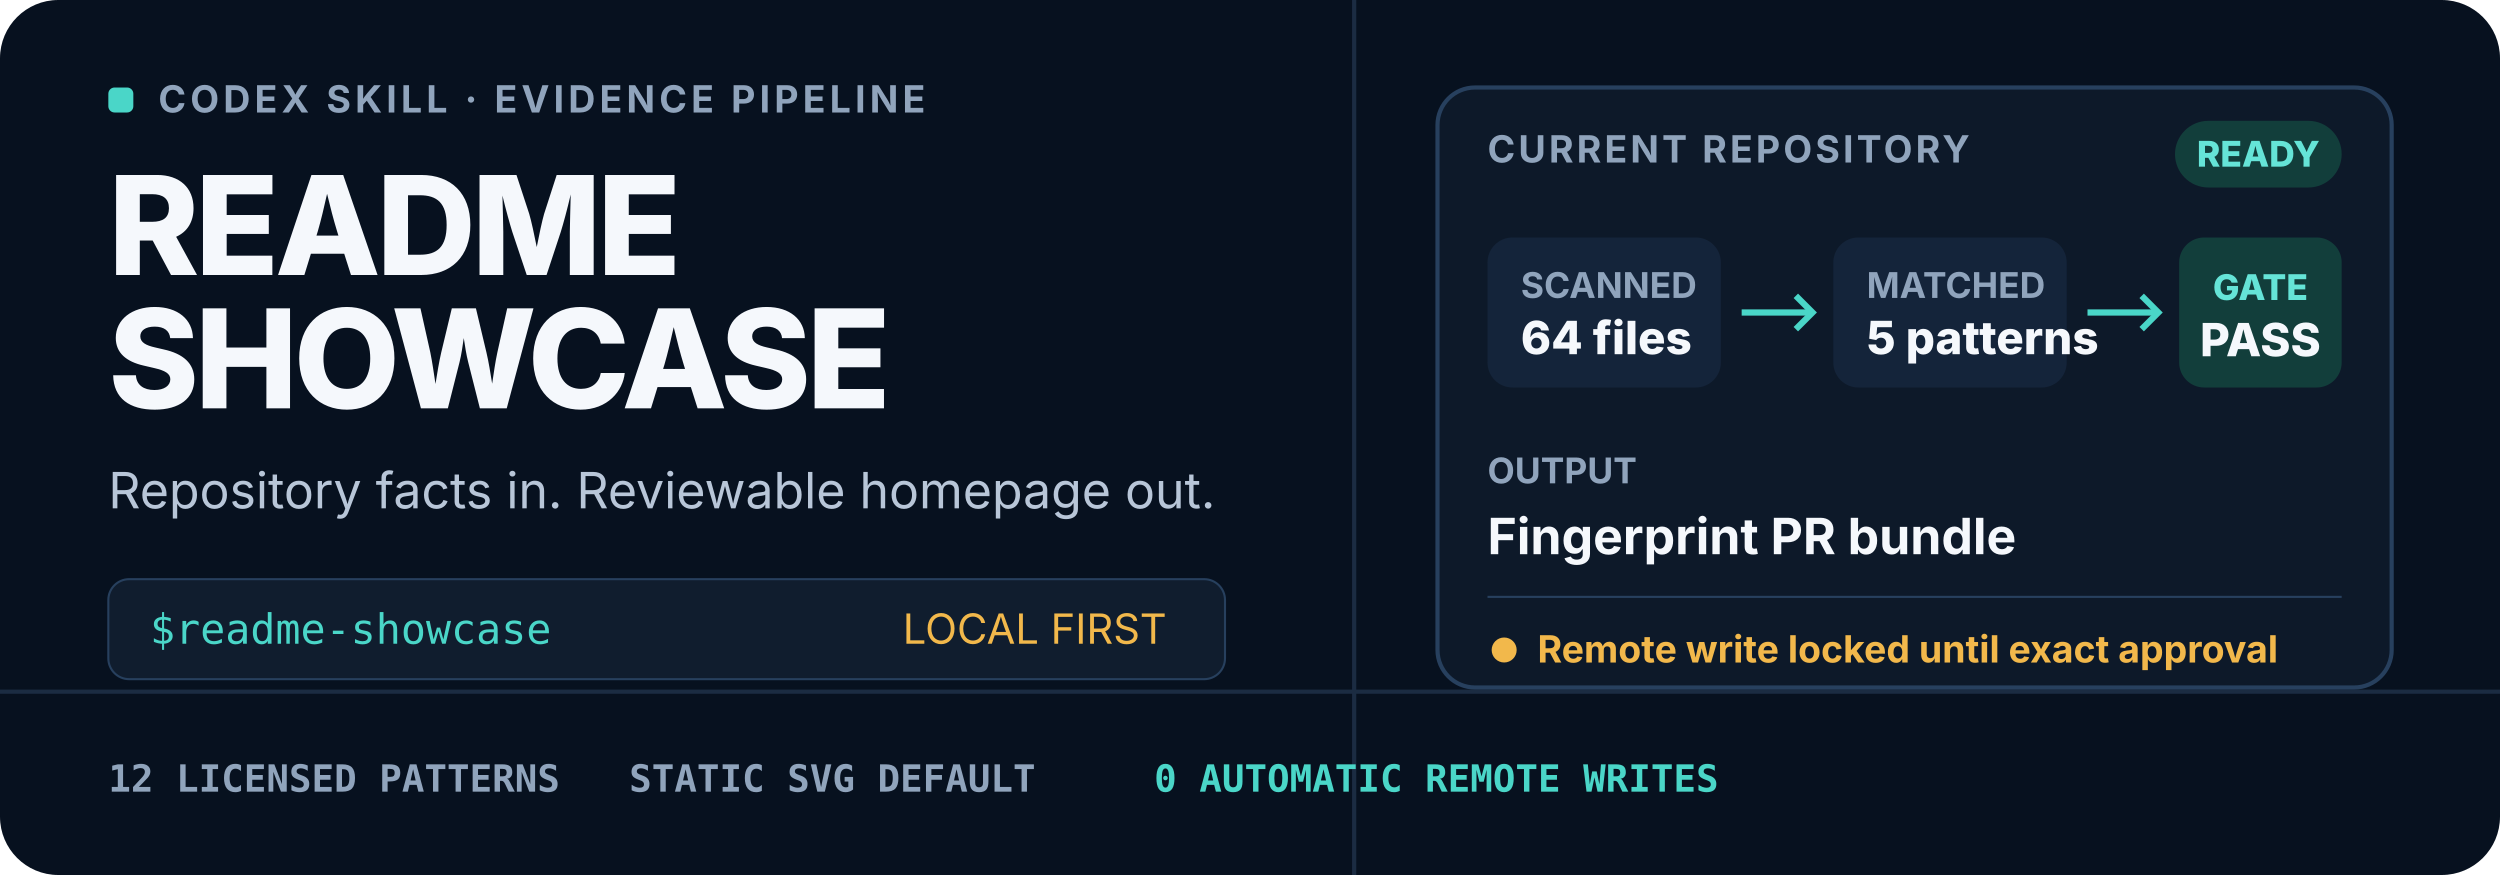
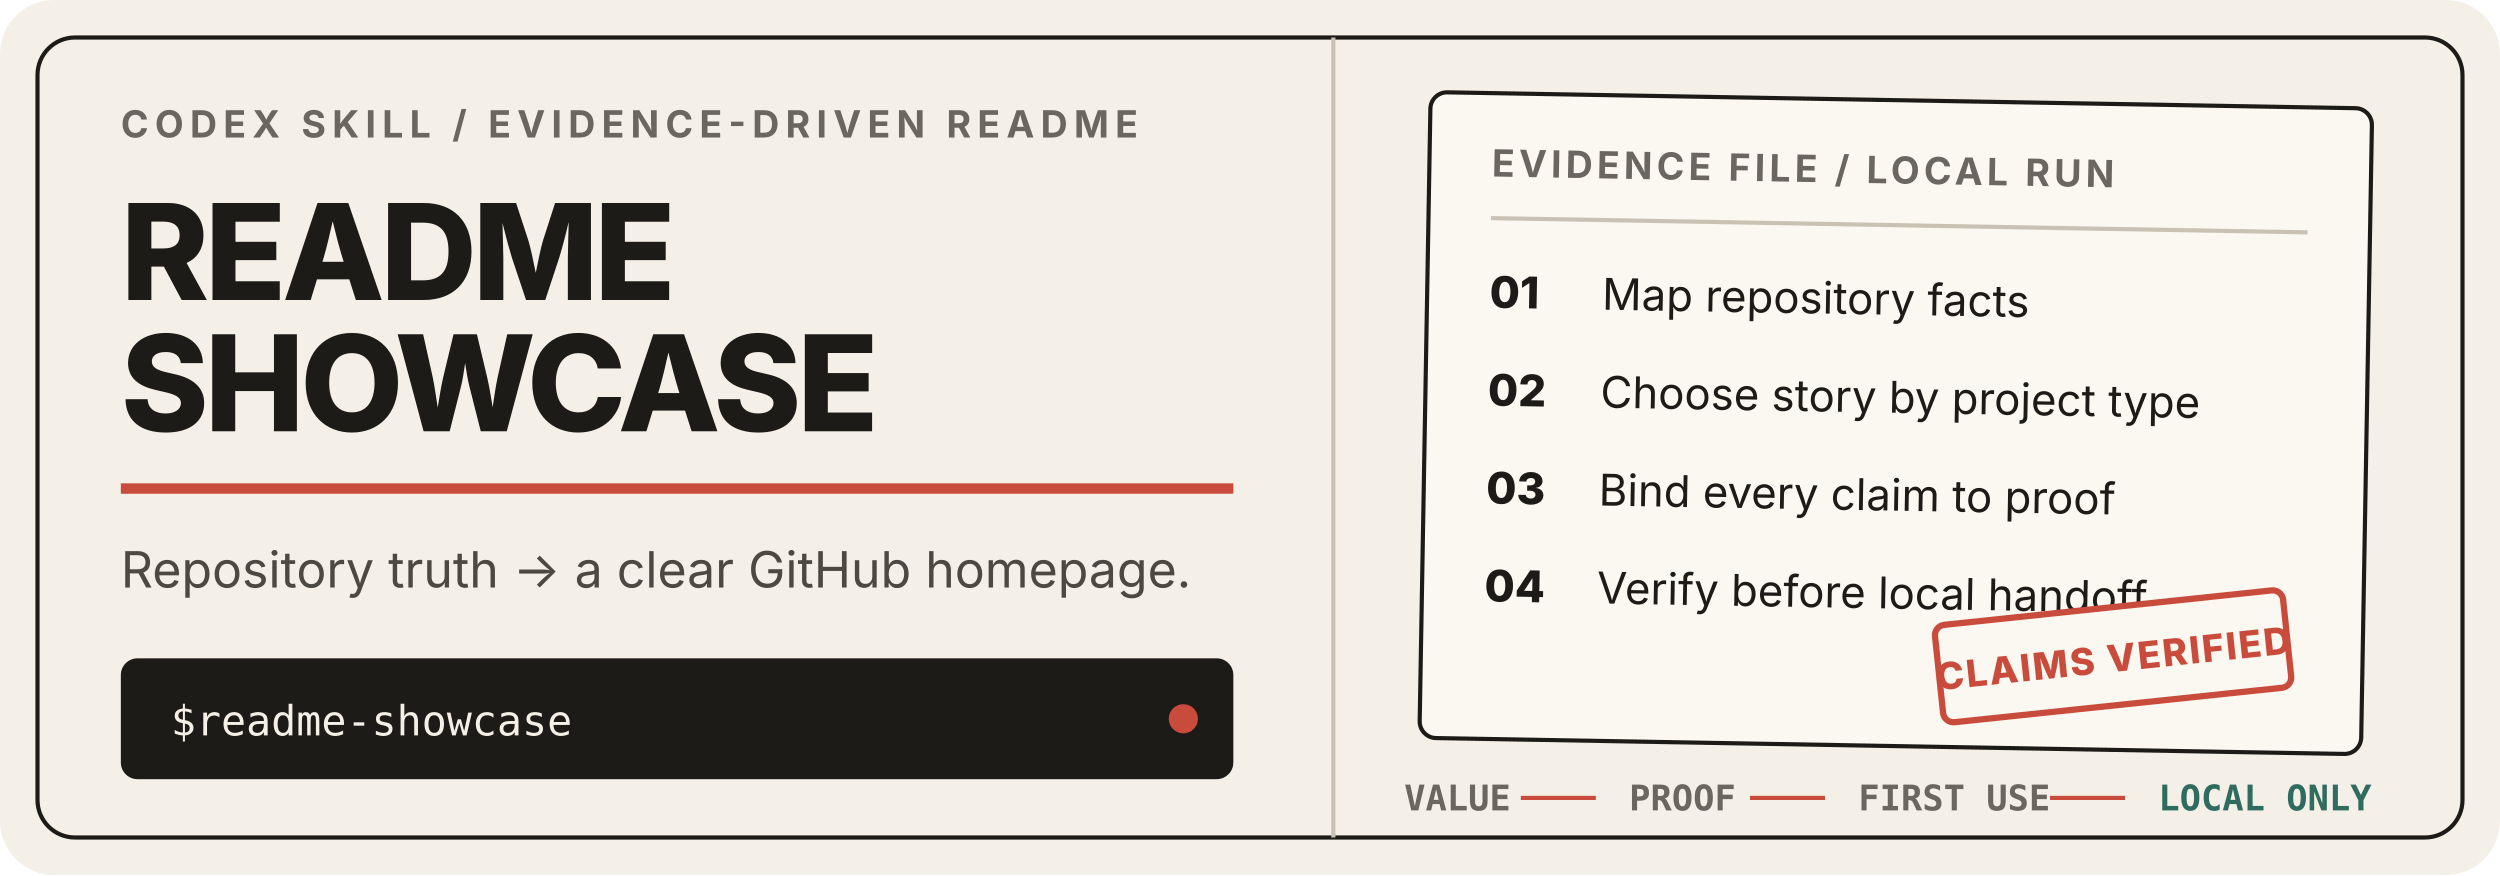
- <svg xmlns="http://www.w3.org/2000/svg" width="1200" height="420" viewBox="0 0 1200 420" role="img" aria-labelledby="title desc">
-   <rect width="1200" height="420" rx="28" fill="#07111F" />
-   <path d="M0 332H1200" stroke="#1B2C42" stroke-width="2" />
-   <path d="M650 0V420" stroke="#1B2C42" stroke-width="2" />
+ <svg xmlns="http://www.w3.org/2000/svg" width="1200" height="420" viewBox="0 0 1200 420" data-readme-language="en" role="img" aria-labelledby="title desc">
+   <rect width="1200" height="420" rx="26" fill="#F4F0E7" />
+   <rect x="18" y="18" width="1164" height="384" rx="18" fill="none" stroke="#1D1B17" stroke-width="2" />
+   <path d="M640 18V402" stroke="#C9C1B4" stroke-width="2" />
  <g id="identity" font-family="-apple-system, BlinkMacSystemFont, 'Segoe UI', sans-serif">
-     <g transform="translate(52 42)">
-       <rect width="12" height="12" rx="3" fill="#4AD6C8" />
-       <text x="24" y="12" fill="#90A4BC" font-size="18" font-weight="700" letter-spacing="2">CODEX SKILL · EVIDENCE PIPELINE</text>
-     </g>
-     <text x="52" y="132" fill="#F5F8FC" font-size="66" font-weight="800" letter-spacing="-2">README</text>
-     <text x="52" y="196" fill="#F5F8FC" font-size="66" font-weight="800" letter-spacing="-2">SHOWCASE</text>
-     <text x="52" y="244" fill="#B8C6D8" font-size="24">Repository facts in. Reviewable homepage out.</text>
-     <g id="invocation" transform="translate(52 278)">
-       <rect width="536" height="48" rx="10" fill="#101D2E" stroke="#27405E" />
-       <text x="20" y="31" fill="#4AD6C8" font-size="20" font-family="ui-monospace, SFMono-Regular, Menlo, monospace">$readme-showcase</text>
-       <text x="508" y="31" fill="#F2B84B" font-size="20" text-anchor="end">LOCAL FIRST</text>
+     <text x="58" y="66" fill="#6B675F" font-size="18" font-weight="700" letter-spacing="3">CODEX SKILL / EVIDENCE-DRIVEN README</text>
+     <text x="58" y="144" fill="#1D1B17" font-size="64" font-weight="800" letter-spacing="-2">README</text>
+     <text x="58" y="207" fill="#1D1B17" font-size="64" font-weight="800" letter-spacing="-2">SHOWCASE</text>
+     <rect id="title-highlight" x="58" y="232" width="534" height="5" fill="#C84B3C" />
+     <text x="58" y="282" fill="#4C4943" font-size="24">Repository truth → a clear GitHub homepage.</text>
+     <g id="command-prompt" transform="translate(58 316)">
+       <rect width="534" height="58" rx="8" fill="#1D1B17" />
+       <circle cx="510" cy="29" r="7" fill="#C84B3C" />
+       <text x="24" y="37" fill="#F4F0E7" font-size="20" font-family="ui-monospace, SFMono-Regular, Menlo, monospace">$readme-showcase</text>
    </g>
  </g>
-   <g id="evidence-console" transform="translate(690 42)" font-family="-apple-system, BlinkMacSystemFont, 'Segoe UI', sans-serif">
-     <rect width="458" height="288" rx="18" fill="#0D1929" stroke="#27405E" stroke-width="2" />
-     <text x="24" y="36" fill="#90A4BC" font-size="18" font-weight="700" letter-spacing="1.5">CURRENT REPOSITORY</text>
-     <rect x="354" y="16" width="80" height="32" rx="16" fill="#123E3B" />
-     <text x="394" y="38" fill="#65E4D7" font-size="17" font-weight="800" text-anchor="middle">READY</text>
-     <g transform="translate(24 72)">
-       <rect width="112" height="72" rx="12" fill="#14243A" />
-       <text x="16" y="29" fill="#90A4BC" font-size="17" font-weight="700">SCANNED</text>
-       <text x="16" y="56" fill="#F5F8FC" font-size="22" font-weight="800">64 files</text>
-       <path d="M122 36H156" stroke="#4AD6C8" stroke-width="3" />
-       <path d="m148 28 8 8-8 8" fill="none" stroke="#4AD6C8" stroke-width="3" />
-       <rect x="166" width="112" height="72" rx="12" fill="#14243A" />
-       <text x="182" y="29" fill="#90A4BC" font-size="17" font-weight="700">MATCHED</text>
-       <text x="182" y="56" fill="#F5F8FC" font-size="22" font-weight="800">5 patterns</text>
-       <path d="M288 36H322" stroke="#4AD6C8" stroke-width="3" />
-       <path d="m314 28 8 8-8 8" fill="none" stroke="#4AD6C8" stroke-width="3" />
-       <rect x="332" width="78" height="72" rx="12" fill="#123E3B" />
-       <text x="371" y="30" fill="#65E4D7" font-size="17" font-weight="800" text-anchor="middle">GATE</text>
-       <text x="371" y="57" fill="#F5F8FC" font-size="22" font-weight="800" text-anchor="middle">PASS</text>
+   <g id="evidence-docket" transform="rotate(1 904 202)" font-family="-apple-system, BlinkMacSystemFont, 'Segoe UI', sans-serif">
+     <rect x="684" y="48" width="452" height="310" rx="8" fill="#FBF8F1" stroke="#1D1B17" stroke-width="2" />
+     <text x="714" y="88" fill="#6B675F" font-size="18" font-weight="700" letter-spacing="2">EVIDENCE FILE / LOCAL RUN</text>
+     <path d="M714 108H1106" stroke="#C9C1B4" stroke-width="2" />
+     <g fill="#1D1B17" font-size="21">
+       <text x="714" y="151" font-weight="800">01</text>
+       <text x="768" y="151">Map repository facts</text>
+       <text x="714" y="198" font-weight="800">02</text>
+       <text x="768" y="198">Choose story by project type</text>
+       <text x="714" y="245" font-weight="800">03</text>
+       <text x="768" y="245">Bind every claim to proof</text>
+       <text x="714" y="292" font-weight="800">04</text>
+       <text x="768" y="292">Verify before local handoff</text>
    </g>
-     <g transform="translate(24 172)">
-       <text x="0" y="18" fill="#90A4BC" font-size="17" font-weight="700">OUTPUT</text>
-       <text x="0" y="52" fill="#F5F8FC" font-size="24" font-weight="750">Fingerprint PR bundle</text>
-       <rect x="0" y="72" width="410" height="1" fill="#27405E" />
-       <circle cx="8" cy="98" r="6" fill="#F2B84B" />
-       <text x="24" y="104" fill="#F2B84B" font-size="18" font-weight="700">Remote write locked until exact approval</text>
+     <g id="verification-stamp" transform="translate(930 300) rotate(-7)">
+       <rect x="0" y="0" width="168" height="47" rx="5" fill="#FBF8F1" stroke="#C84B3C" stroke-width="3" />
+       <text x="84" y="31" fill="#C84B3C" font-size="18" font-weight="800" letter-spacing="1" text-anchor="middle">CLAIMS VERIFIED</text>
    </g>
  </g>
-   <g id="metadata" font-family="ui-monospace, SFMono-Regular, Menlo, monospace" font-size="18" font-weight="700">
-     <text x="52" y="380" fill="#90A4BC">12 LICENSED PATTERNS</text>
-     <text x="302" y="380" fill="#90A4BC">STATIC SVG DEFAULT</text>
-     <text x="554" y="380" fill="#4AD6C8">0 AUTOMATIC REMOTE WRITES</text>
+   <g font-family="ui-monospace, SFMono-Regular, Menlo, monospace" font-size="17" font-weight="700">
+     <text x="674" y="389" fill="#6B675F">VALUE</text>
+     <path d="M730 383H766" stroke="#C84B3C" stroke-width="2" />
+     <text x="782" y="389" fill="#6B675F">PROOF</text>
+     <path d="M840 383H876" stroke="#C84B3C" stroke-width="2" />
+     <text x="892" y="389" fill="#6B675F">FIRST USE</text>
+     <path d="M984 383H1020" stroke="#C84B3C" stroke-width="2" />
+     <text x="1036" y="389" fill="#2F6B5F">LOCAL ONLY</text>
  </g>
</svg>
